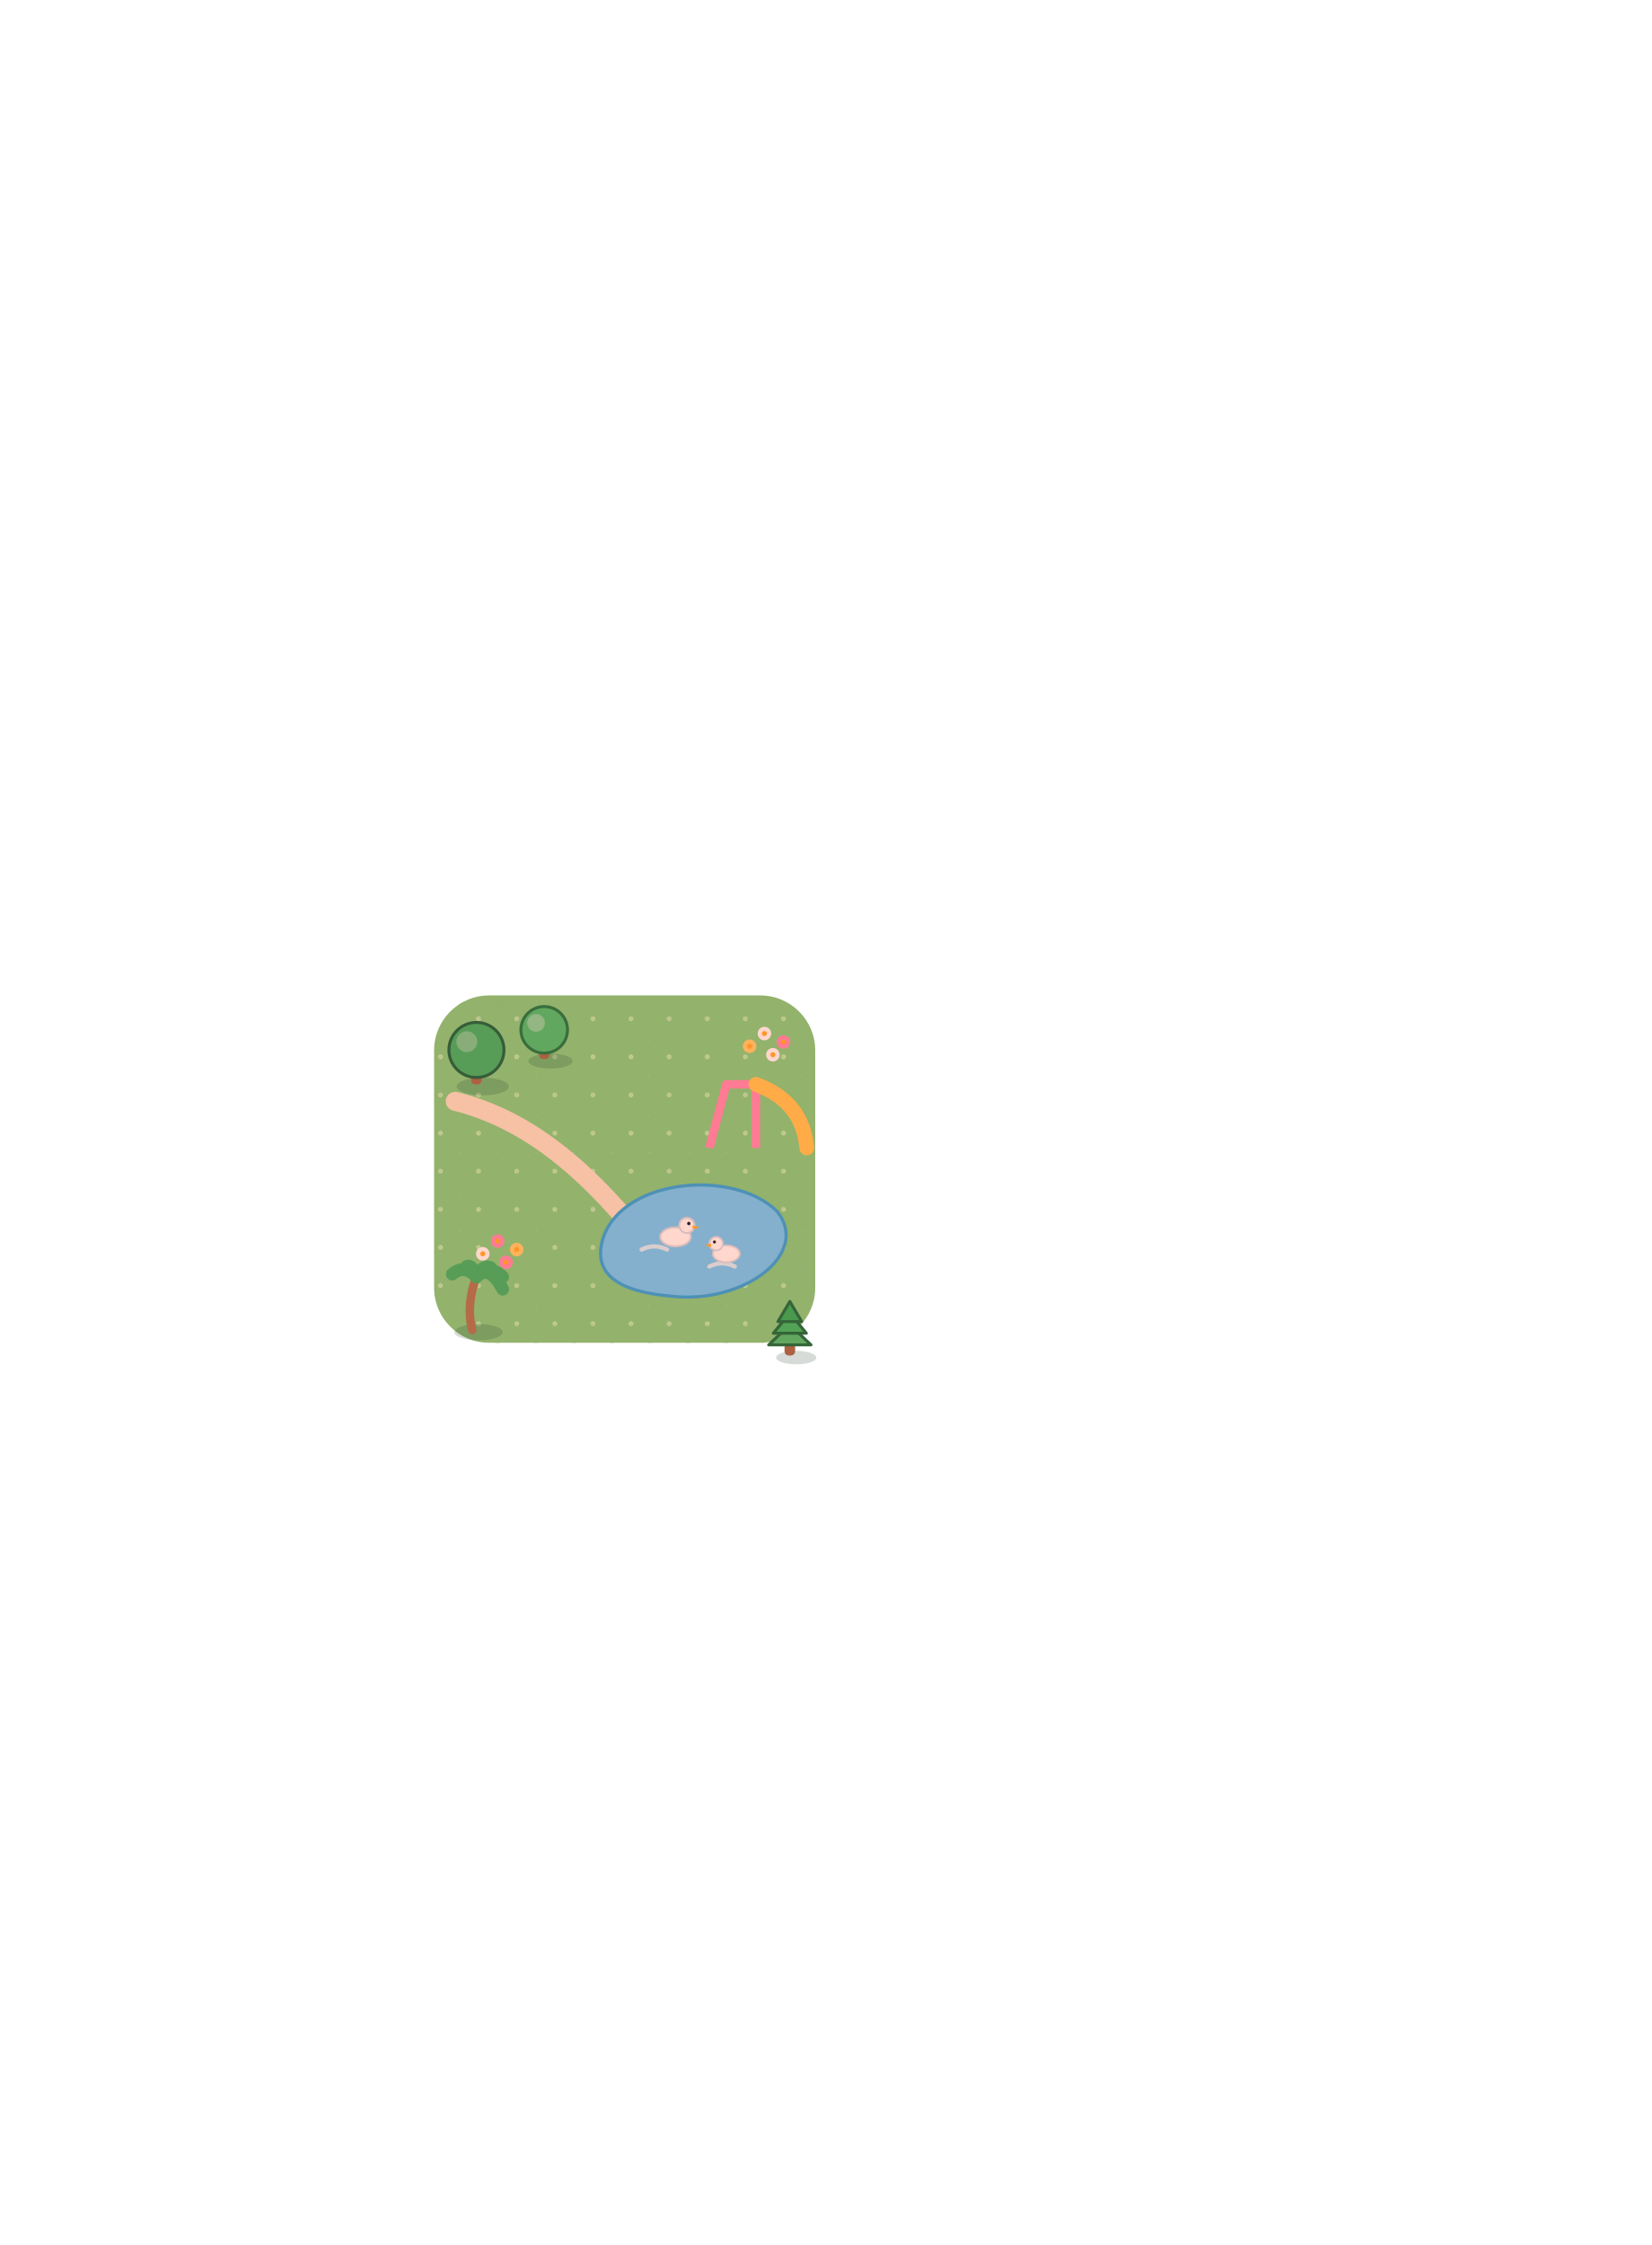
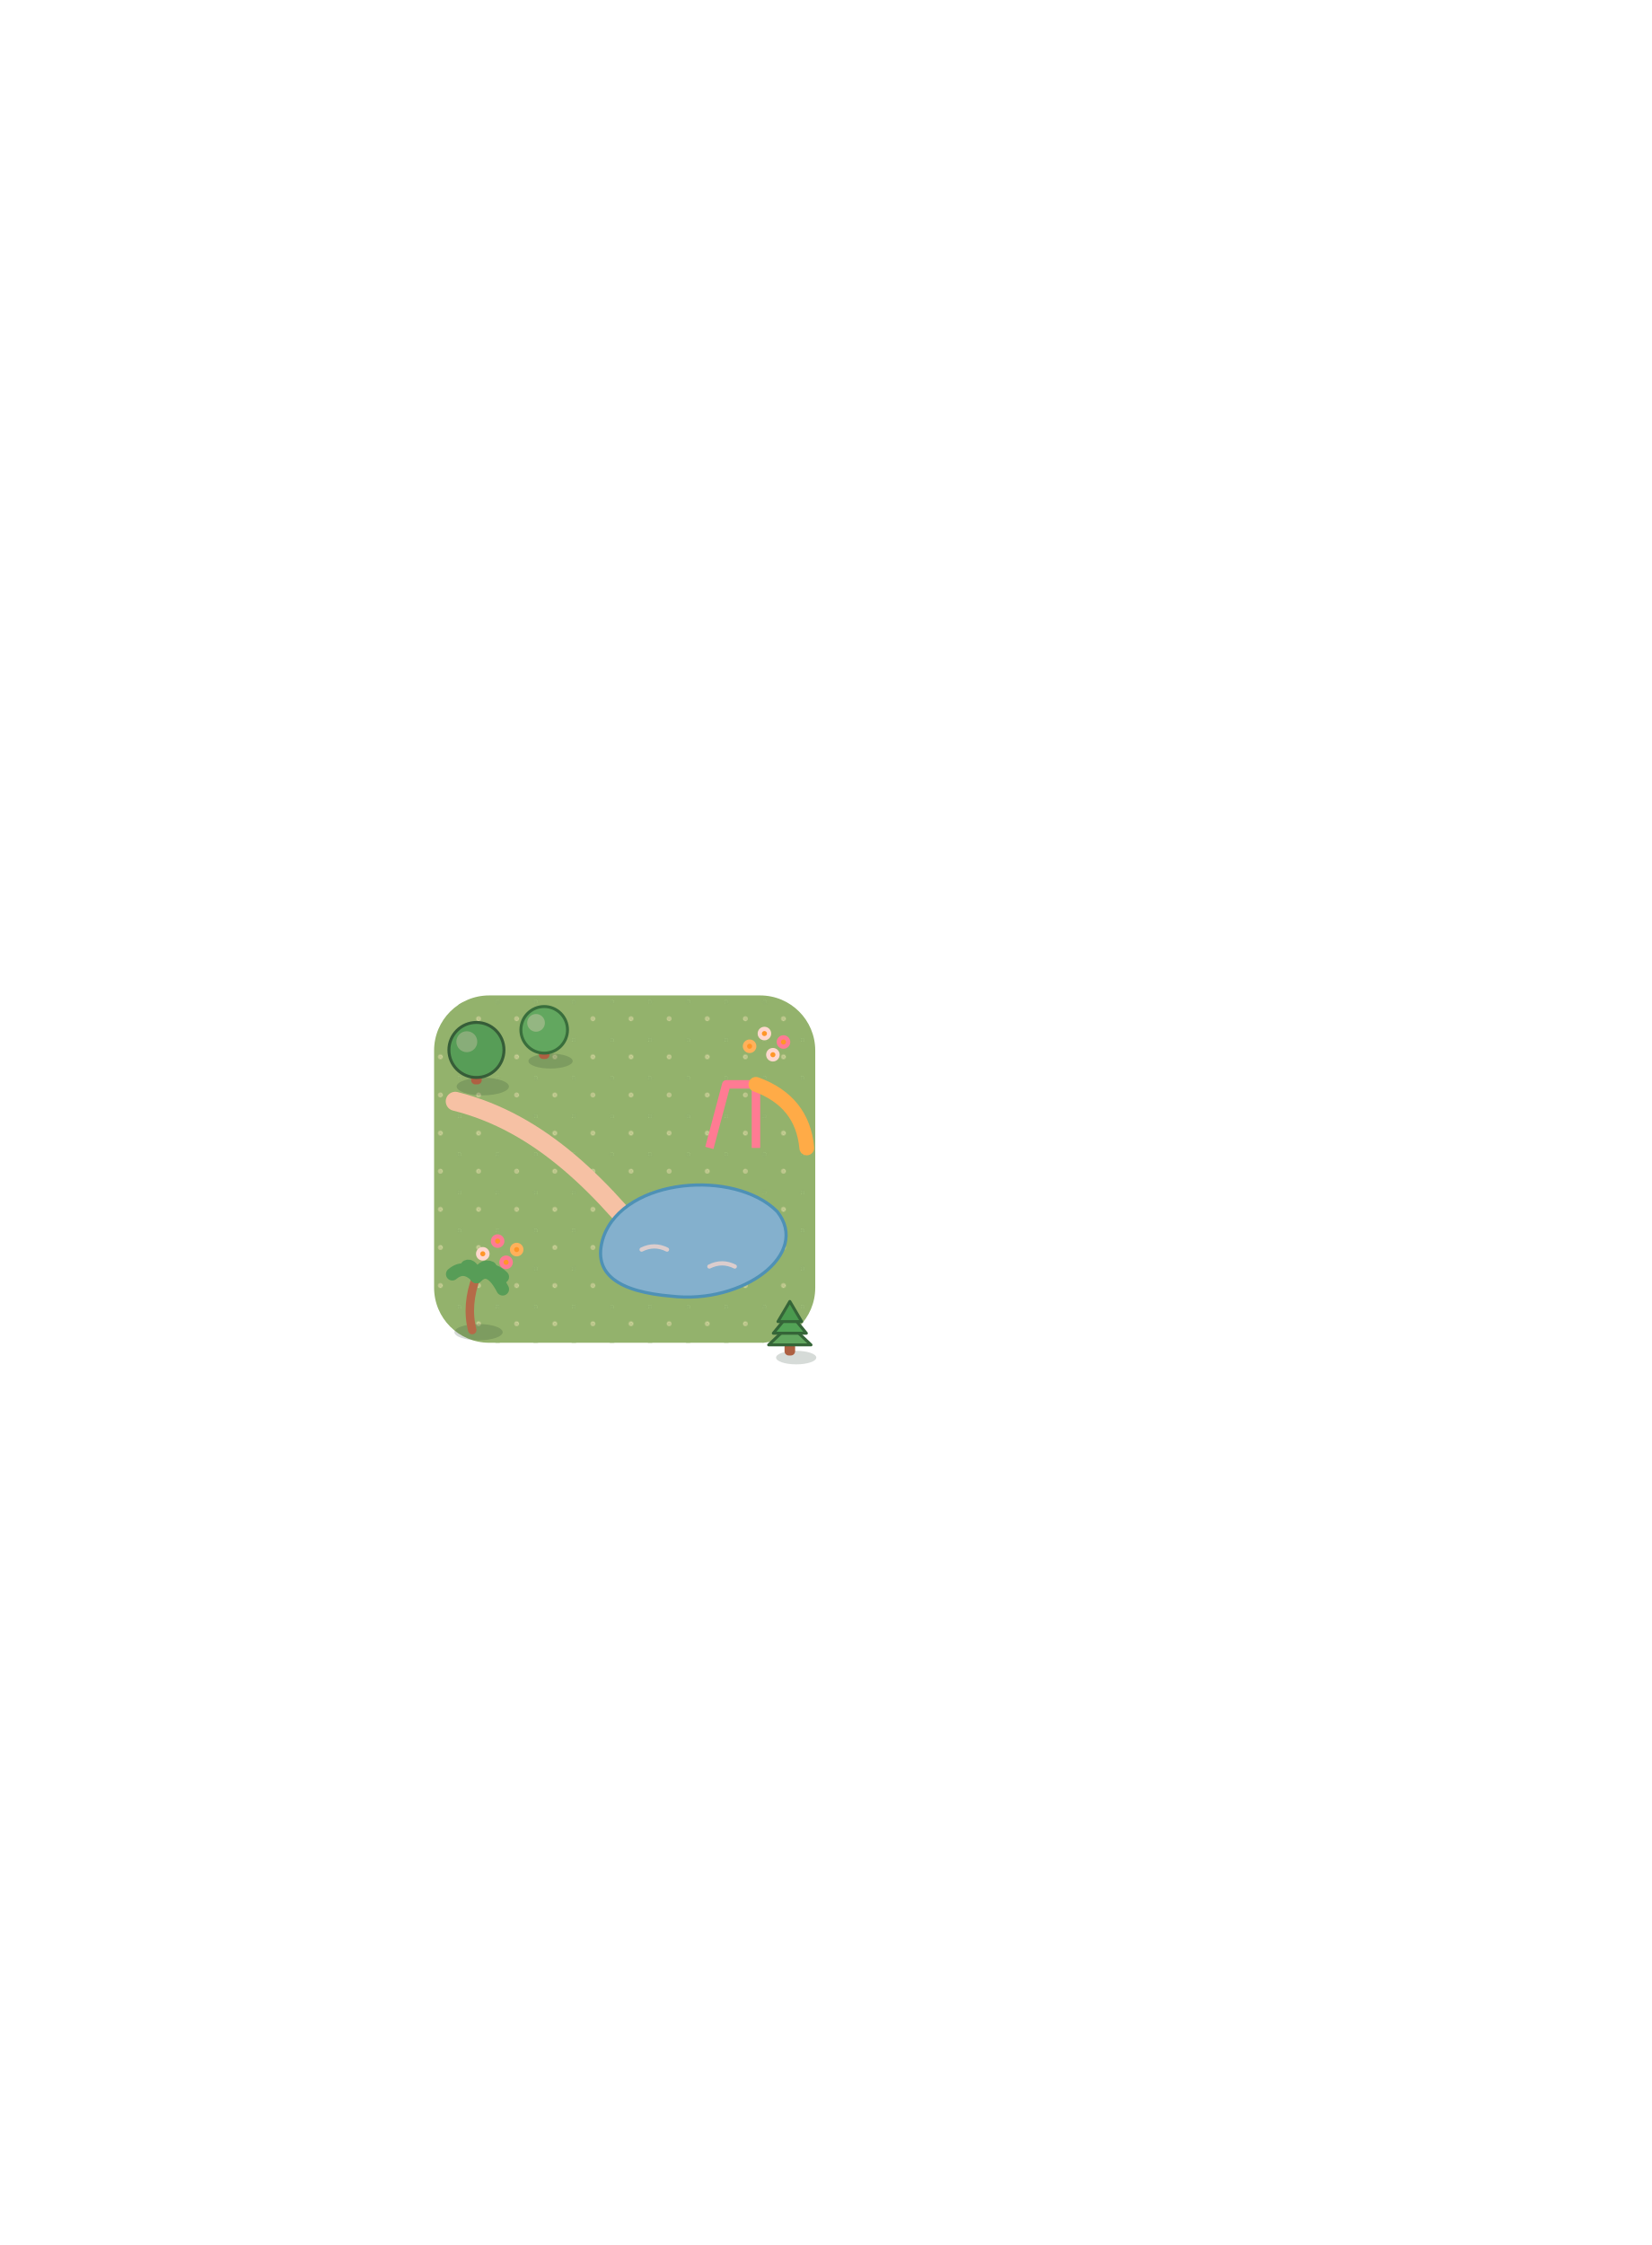
<svg xmlns="http://www.w3.org/2000/svg" width="780" height="1060" viewBox="0 0 780 1060">
  <defs>
    <linearGradient id="mtB" x1="0" y1="0" x2="0" y2="1">
      <stop offset="0" stop-color="#96B484" />
      <stop offset="1" stop-color="#BAC297" />
    </linearGradient>
    <linearGradient id="mtF" x1="0" y1="0" x2="0" y2="1">
      <stop offset="0" stop-color="#68A364" />
      <stop offset="1" stop-color="#95B479" />
    </linearGradient>
    <linearGradient id="river" x1="0" y1="0" x2="0" y2="1">
      <stop offset="0" stop-color="#65A3C5" />
      <stop offset="1" stop-color="#95B7CD" />
    </linearGradient>
    <pattern id="grassdots" width="18" height="18" patternUnits="userSpaceOnUse">
      <circle cx="4" cy="5" r="1.4" fill="#92B16D" />
      <circle cx="13" cy="13" r="1.2" fill="#BBC58B" />
    </pattern>
    <pattern id="tiles" width="14" height="14" patternUnits="userSpaceOnUse">
      <rect width="14" height="14" fill="#F8C3A7" />
      <path d="M0 0H14M0 0V14" stroke="#ECB592" stroke-width="1.2" />
    </pattern>
  </defs>
  <g transform="translate(195 0)">
    <rect x="10" y="470" width="180" height="164" rx="26" fill="#93B26C" />
    <rect x="10" y="470" width="180" height="164" rx="26" fill="url(#grassdots)" />
    <path d="M20 520 C 60 530, 90 560, 120 600" stroke="#F6C1A4" stroke-width="9" fill="none" stroke-linecap="round" />
    <path d="M90 584 C 100 556, 152 552, 172 572 C 188 592, 156 616, 122 612 C 98 610, 84 602, 90 584 Z" fill="#84B0CD" stroke="#4E91B6" stroke-width="1.5" />
    <path d="M108 590 q6 -3 12 0 M140 598 q6 -3 12 0" stroke="#DBCDCD" stroke-width="2" fill="none" stroke-linecap="round" />
-     <g transform="translate(124 584) scale(0.9 0.9)">
-       <ellipse cx="0" cy="0" rx="8" ry="5" fill="#FFD7CD" stroke="#DBBCBC" stroke-width="1" />
-       <circle cx="6" cy="-6" r="4" fill="#FFD7CD" stroke="#DBBCBC" stroke-width="1" />
-       <path d="M9 -6 l4 1 -4 1 z" fill="#FF9628" />
-       <circle cx="7" cy="-7" r="0.9" fill="#362125" />
-     </g>
-     <g transform="translate(148 592) scale(-0.8 0.8)">
-       <ellipse cx="0" cy="0" rx="8" ry="5" fill="#FFD7CD" stroke="#DBBCBC" stroke-width="1" />
-       <circle cx="6" cy="-6" r="4" fill="#FFD7CD" stroke="#DBBCBC" stroke-width="1" />
-       <path d="M9 -6 l4 1 -4 1 z" fill="#FF9628" />
-       <circle cx="7" cy="-7" r="0.9" fill="#362125" />
-     </g>
    <g transform="translate(140 516)">
      <path d="M0 26 L8 -4 H22 L22 26" stroke="#FF7B93" stroke-width="4" fill="none" stroke-linejoin="round" />
      <path d="M22 -4 Q 44 4 46 26" stroke="#FFAB47" stroke-width="7" fill="none" stroke-linecap="round" />
    </g>
    <ellipse cx="33" cy="513" rx="12.35" ry="4.16" fill="rgba(30,60,40,.18)" />
    <rect x="27.5" y="500.3" width="5" height="11.7" rx="2" fill="#AE6042" />
    <circle cx="30" cy="495.75" r="13" fill="#579D57" stroke="#365D38" stroke-width="1.4" />
    <circle cx="25.45" cy="491.85" r="4.94" fill="#88AD79" />
    <ellipse cx="65" cy="501" rx="10.45" ry="3.52" fill="rgba(30,60,40,.18)" />
    <rect x="59.5" y="490.1" width="5" height="9.9" rx="2" fill="#AE6042" />
    <circle cx="62" cy="486.25" r="11" fill="#62A75F" stroke="#396E3C" stroke-width="1.4" />
    <circle cx="58.15" cy="482.95" r="4.18" fill="#94B682" />
    <ellipse cx="181" cy="641" rx="9.5" ry="3.2" fill="rgba(30,60,40,.18)" />
    <rect x="175.5" y="634.0" width="5" height="6.0" rx="2" fill="#AE6042" />
    <polygon points="168.0,635.0 188.0,635.0 178.0,625.5" fill="#62A75F" stroke="#356538" stroke-width="1.4" stroke-linejoin="round" />
    <polygon points="170.2,629.5 185.8,629.5 178.0,620.0" fill="#53A356" stroke="#356538" stroke-width="1.4" stroke-linejoin="round" />
    <polygon points="172.4,624.0 183.6,624.0 178.0,614.5" fill="#4A9A4E" stroke="#356538" stroke-width="1.4" stroke-linejoin="round" />
    <ellipse cx="31" cy="629" rx="11.4" ry="3.84" fill="rgba(30,60,40,.18)" />
    <path d="M28 628 q -3 -12 2 -25.2" stroke="#B56A48" stroke-width="4" fill="none" stroke-linecap="round" />
    <path d="M30 602.8 Q 24.284 596.8 18.6 601.6" stroke="#579D57" stroke-width="6" fill="none" stroke-linecap="round" />
    <path d="M30 602.8 Q 27.743 596.8 25.5 597.9" stroke="#579D57" stroke-width="6" fill="none" stroke-linecap="round" />
    <path d="M30 602.8 Q 33.3 596.8 36.6 598.5" stroke="#579D57" stroke-width="6" fill="none" stroke-linecap="round" />
    <path d="M30 602.8 Q 36.202 596.8 42.4 602.9" stroke="#579D57" stroke-width="6" fill="none" stroke-linecap="round" />
    <path d="M30 602.8 Q 36.202 596.8 42.4 608.7" stroke="#579D57" stroke-width="6" fill="none" stroke-linecap="round" />
    <circle cx="40" cy="586" r="3.2" fill="#FF7B93" />
    <circle cx="40" cy="586" r="1.2" fill="#FF9628" />
    <circle cx="49" cy="590" r="3.2" fill="#FFB15B" />
    <circle cx="49" cy="590" r="1.2" fill="#FF9628" />
    <circle cx="33" cy="592" r="3.2" fill="#FFD7CD" />
    <circle cx="33" cy="592" r="1.2" fill="#FF9628" />
    <circle cx="44" cy="596" r="3.2" fill="#FF7B93" />
    <circle cx="44" cy="596" r="1.2" fill="#FF9628" />
    <circle cx="166" cy="488" r="3.2" fill="#FFD7CD" />
    <circle cx="166" cy="488" r="1.2" fill="#FF9628" />
    <circle cx="175" cy="492" r="3.2" fill="#FF7B93" />
    <circle cx="175" cy="492" r="1.2" fill="#FF9628" />
    <circle cx="159" cy="494" r="3.2" fill="#FFB15B" />
    <circle cx="159" cy="494" r="1.2" fill="#FF9628" />
    <circle cx="170" cy="498" r="3.2" fill="#FFD7CD" />
    <circle cx="170" cy="498" r="1.2" fill="#FF9628" />
  </g>
</svg>
